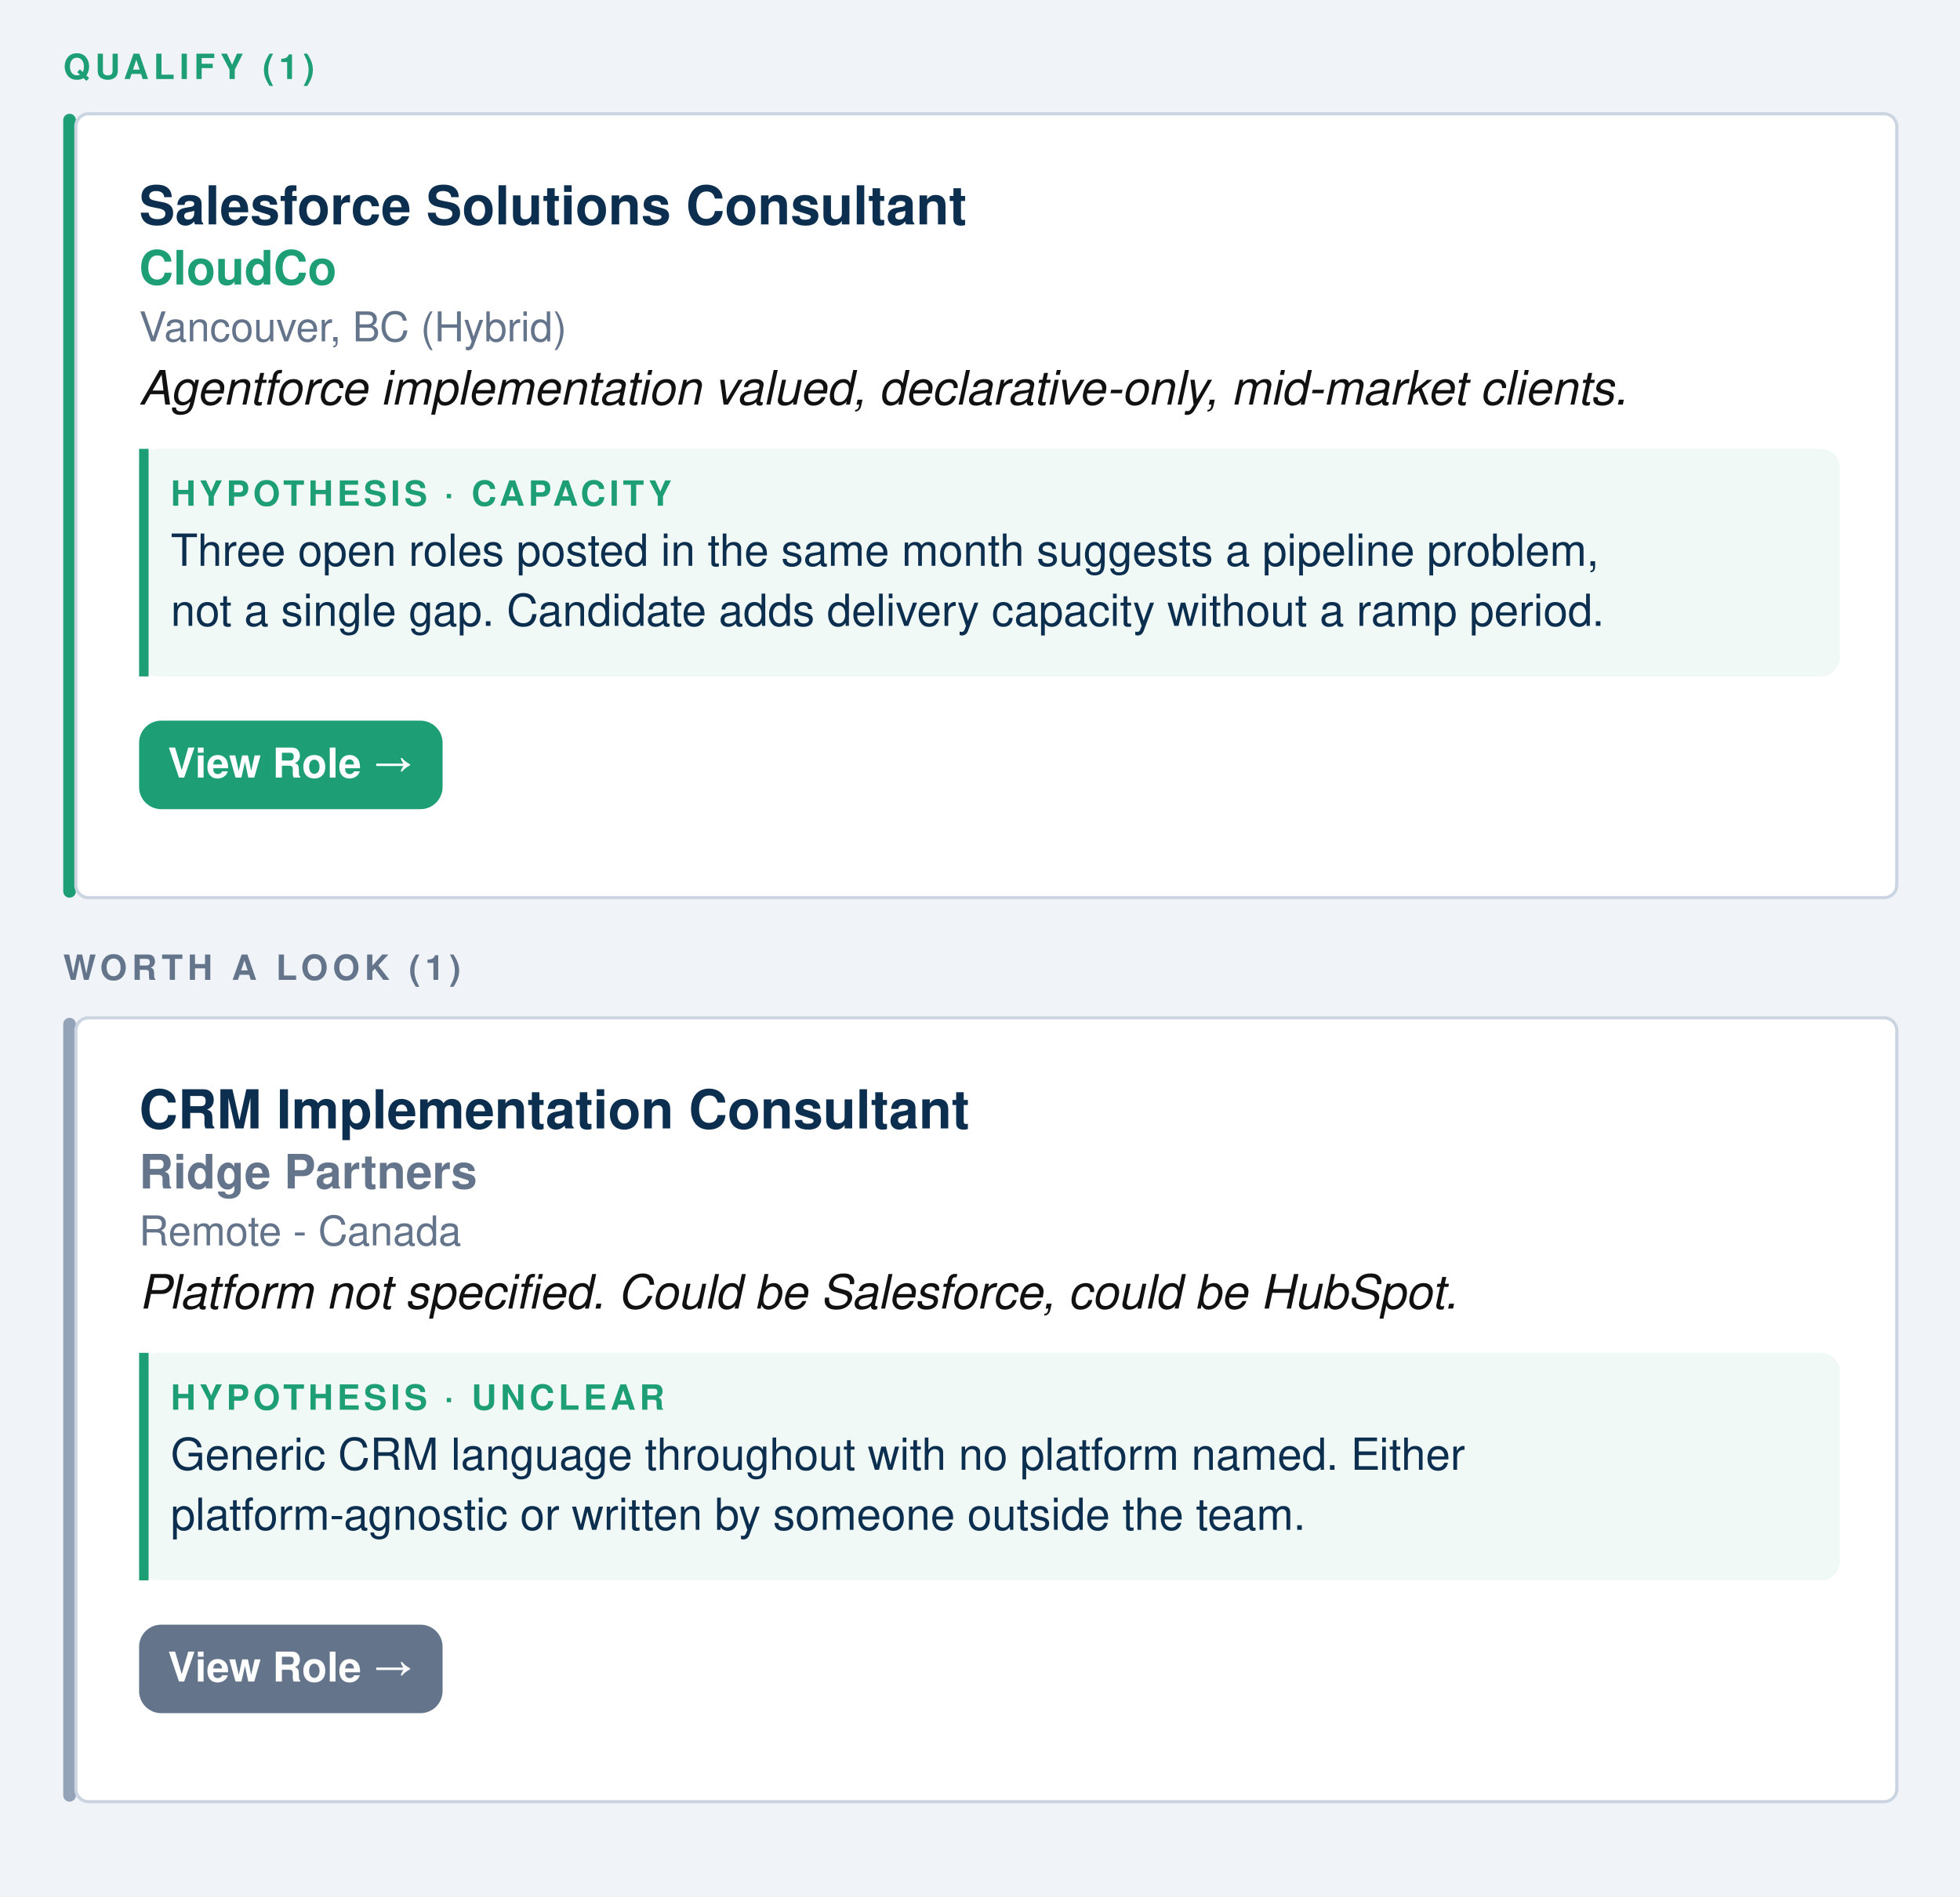
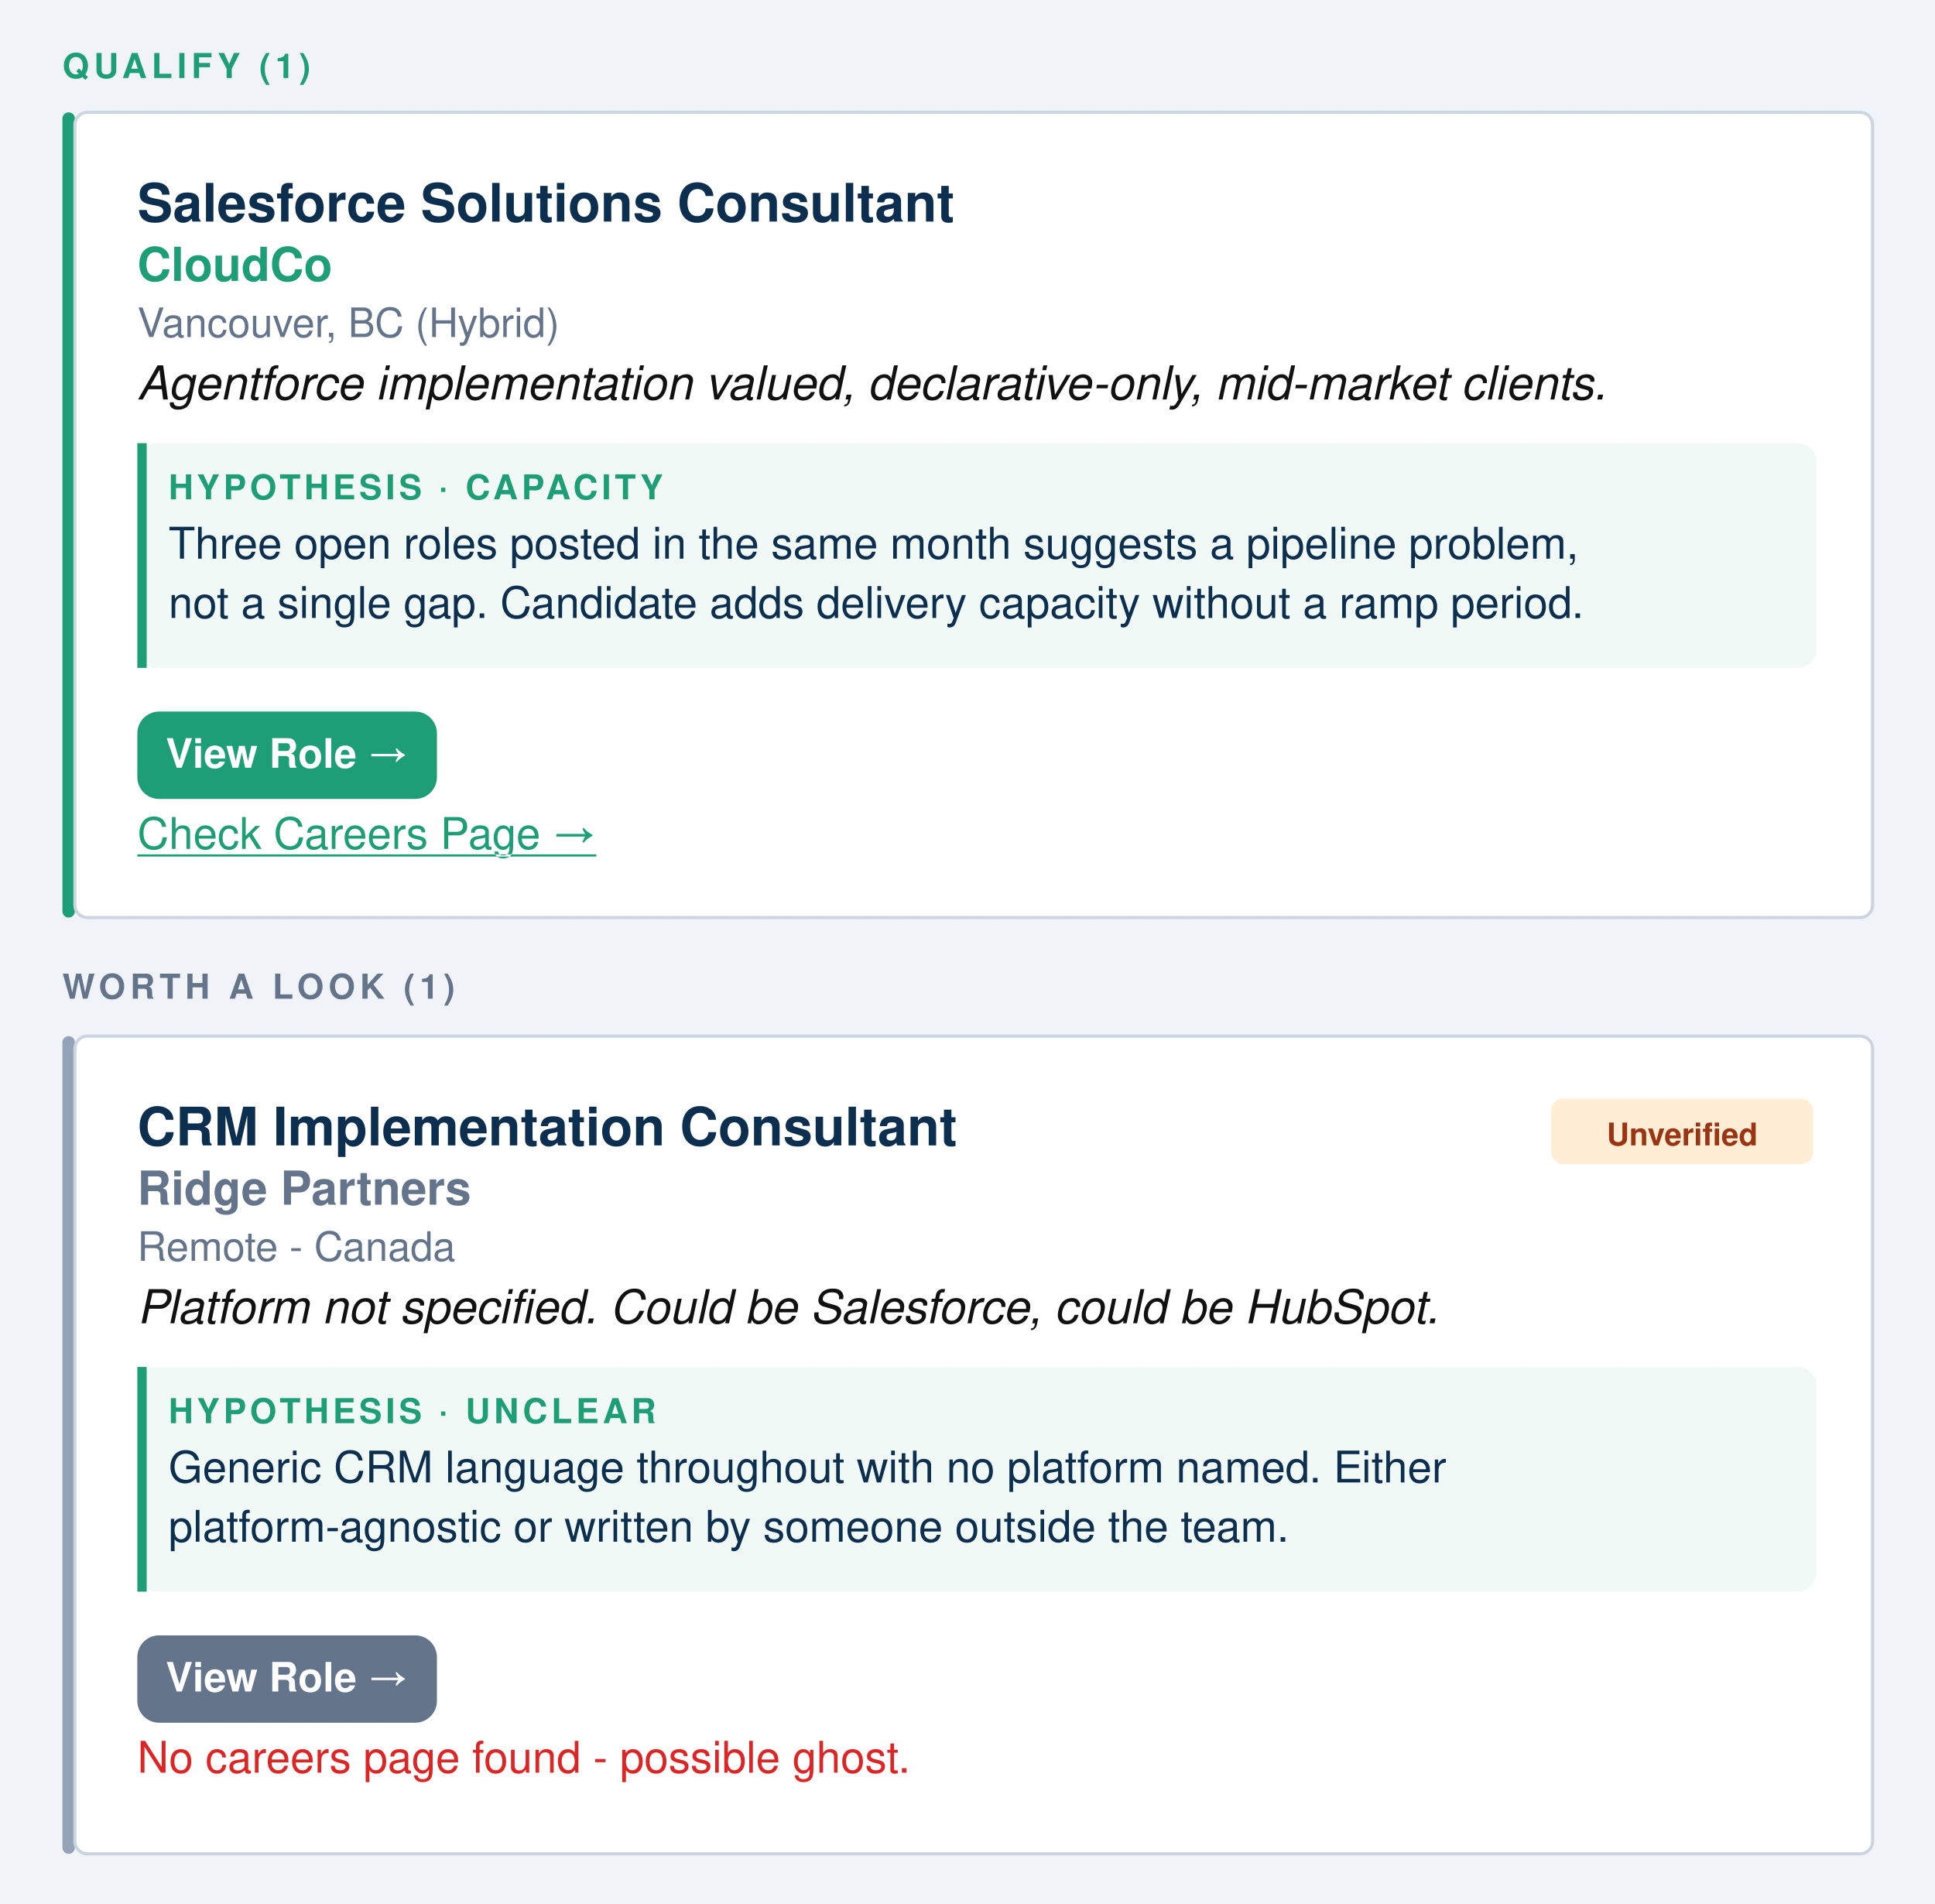
- <svg xmlns="http://www.w3.org/2000/svg" width="620" height="600" viewBox="0 0 620 600">
+ <svg xmlns="http://www.w3.org/2000/svg" width="620" height="610" viewBox="0 0 620 610">
  <defs>
    <style>text { font-family: -apple-system, BlinkMacSystemFont, 'Segoe UI', Helvetica, Arial, sans-serif; }</style>
  </defs>
-   <rect width="620" height="600" fill="#F0F4F8" />
+   <rect width="620" height="610" fill="#F0F4F8" />
  <text x="20" y="25" font-size="11" font-weight="700" fill="#1D9E75" letter-spacing="1.5">QUALIFY (1)</text>
-   <rect x="20" y="36" width="4" height="248" rx="2" fill="#1D9E75" />
-   <rect x="24" y="36" width="576" height="248" rx="4" fill="#FFFFFF" stroke="#CBD5E1" stroke-width="1" />
+   <rect x="20" y="36" width="4" height="258" rx="2" fill="#1D9E75" />
+   <rect x="24" y="36" width="576" height="258" rx="4" fill="#FFFFFF" stroke="#CBD5E1" stroke-width="1" />
  <text x="44" y="71" font-size="17" font-weight="700" fill="#0D2F4F">Salesforce Solutions Consultant</text>
  <text x="44" y="90" font-size="15" font-weight="600" fill="#1D9E75">CloudCo</text>
  <text x="44" y="108" font-size="13" fill="#64748B">Vancouver, BC (Hybrid)</text>
  <text x="44" y="128" font-size="15" fill="#111111" font-style="italic">Agentforce implementation valued, declarative-only, mid-market clients.</text>
  <rect x="44" y="142" width="538" height="72" rx="6" fill="#F0F9F5" />
  <rect x="44" y="142" width="3" height="72" fill="#1D9E75" />
  <text x="54" y="160" font-size="11" font-weight="700" fill="#1D9E75" letter-spacing="1.2">HYPOTHESIS · CAPACITY</text>
  <text x="54" y="179" font-size="14" fill="#0D2F4F">Three open roles posted in the same month suggests a pipeline problem,</text>
  <text x="54" y="198" font-size="14" fill="#0D2F4F">not a single gap. Candidate adds delivery capacity without a ramp period.</text>
  <rect x="44" y="228" width="96" height="28" rx="7" fill="#1D9E75" />
  <text x="92" y="246" font-size="13" font-weight="600" fill="#FFFFFF" text-anchor="middle">View Role →</text>
-   <text x="20" y="310" font-size="11" font-weight="700" fill="#64748B" letter-spacing="1.5">WORTH A LOOK (1)</text>
-   <rect x="20" y="322" width="4" height="248" rx="2" fill="#94A3B8" />
-   <rect x="24" y="322" width="576" height="248" rx="4" fill="#FFFFFF" stroke="#CBD5E1" stroke-width="1" />
-   <text x="44" y="357" font-size="17" font-weight="700" fill="#0D2F4F">CRM Implementation Consultant</text>
-   <text x="44" y="376" font-size="15" font-weight="600" fill="#64748B">Ridge Partners</text>
-   <text x="44" y="394" font-size="13" fill="#64748B">Remote - Canada</text>
-   <text x="44" y="414" font-size="15" fill="#111111" font-style="italic">Platform not specified. Could be Salesforce, could be HubSpot.</text>
-   <rect x="44" y="428" width="538" height="72" rx="6" fill="#F0F9F5" />
-   <rect x="44" y="428" width="3" height="72" fill="#1D9E75" />
-   <text x="54" y="446" font-size="11" font-weight="700" fill="#1D9E75" letter-spacing="1.2">HYPOTHESIS · UNCLEAR</text>
-   <text x="54" y="465" font-size="14" fill="#0D2F4F">Generic CRM language throughout with no platform named. Either</text>
-   <text x="54" y="484" font-size="14" fill="#0D2F4F">platform-agnostic or written by someone outside the team.</text>
-   <rect x="44" y="514" width="96" height="28" rx="7" fill="#64748B" />
-   <text x="92" y="532" font-size="13" font-weight="600" fill="#FFFFFF" text-anchor="middle">View Role →</text>
+   <text x="44" y="272" font-size="14" font-weight="500" fill="#1D9E75" text-decoration="underline">Check Careers Page →</text>
+   <text x="20" y="320" font-size="11" font-weight="700" fill="#64748B" letter-spacing="1.5">WORTH A LOOK (1)</text>
+   <rect x="20" y="332" width="4" height="262" rx="2" fill="#94A3B8" />
+   <rect x="24" y="332" width="576" height="262" rx="4" fill="#FFFFFF" stroke="#CBD5E1" stroke-width="1" />
+   <text x="44" y="367" font-size="17" font-weight="700" fill="#0D2F4F">CRM Implementation Consultant</text>
+   <rect x="497" y="352" width="84" height="21" rx="4" fill="#FFEDD5" />
+   <text x="539" y="367" font-size="10" font-weight="700" fill="#9A3412" text-anchor="middle">Unverified</text>
+   <text x="44" y="386" font-size="15" font-weight="600" fill="#64748B">Ridge Partners</text>
+   <text x="44" y="404" font-size="13" fill="#64748B">Remote - Canada</text>
+   <text x="44" y="424" font-size="15" fill="#111111" font-style="italic">Platform not specified. Could be Salesforce, could be HubSpot.</text>
+   <rect x="44" y="438" width="538" height="72" rx="6" fill="#F0F9F5" />
+   <rect x="44" y="438" width="3" height="72" fill="#1D9E75" />
+   <text x="54" y="456" font-size="11" font-weight="700" fill="#1D9E75" letter-spacing="1.2">HYPOTHESIS · UNCLEAR</text>
+   <text x="54" y="475" font-size="14" fill="#0D2F4F">Generic CRM language throughout with no platform named. Either</text>
+   <text x="54" y="494" font-size="14" fill="#0D2F4F">platform-agnostic or written by someone outside the team.</text>
+   <rect x="44" y="524" width="96" height="28" rx="7" fill="#64748B" />
+   <text x="92" y="542" font-size="13" font-weight="600" fill="#FFFFFF" text-anchor="middle">View Role →</text>
+   <text x="44" y="568" font-size="14" font-weight="500" fill="#DC2626">No careers page found - possible ghost.</text>
</svg>
